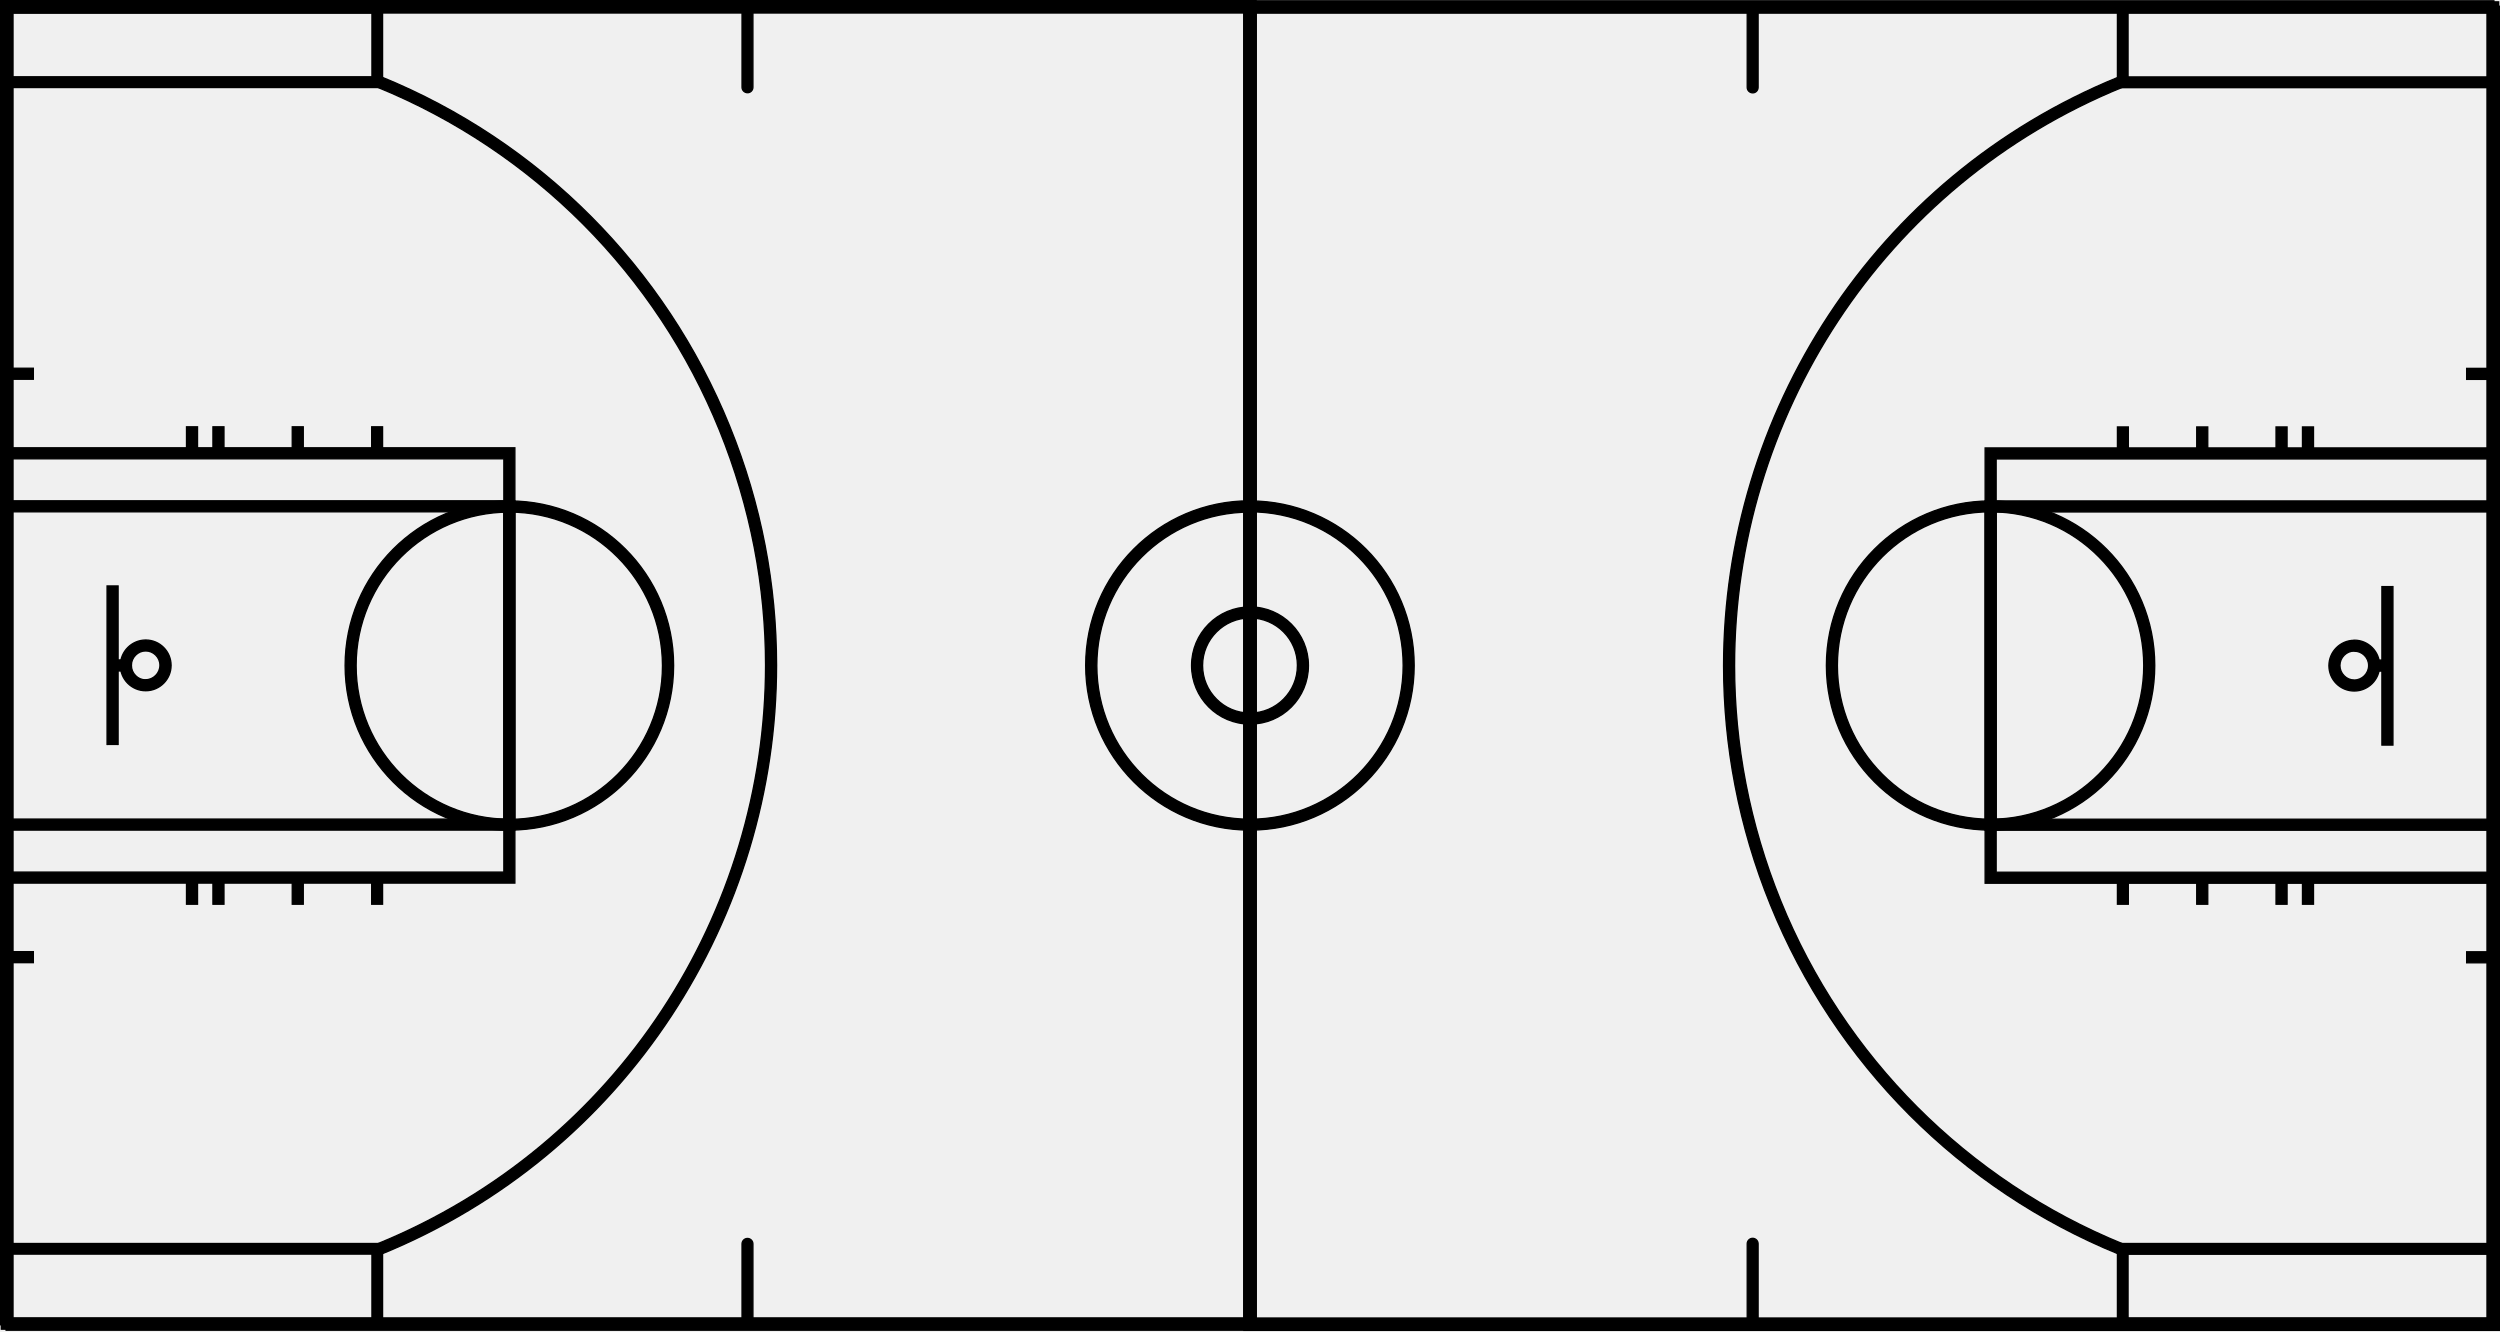
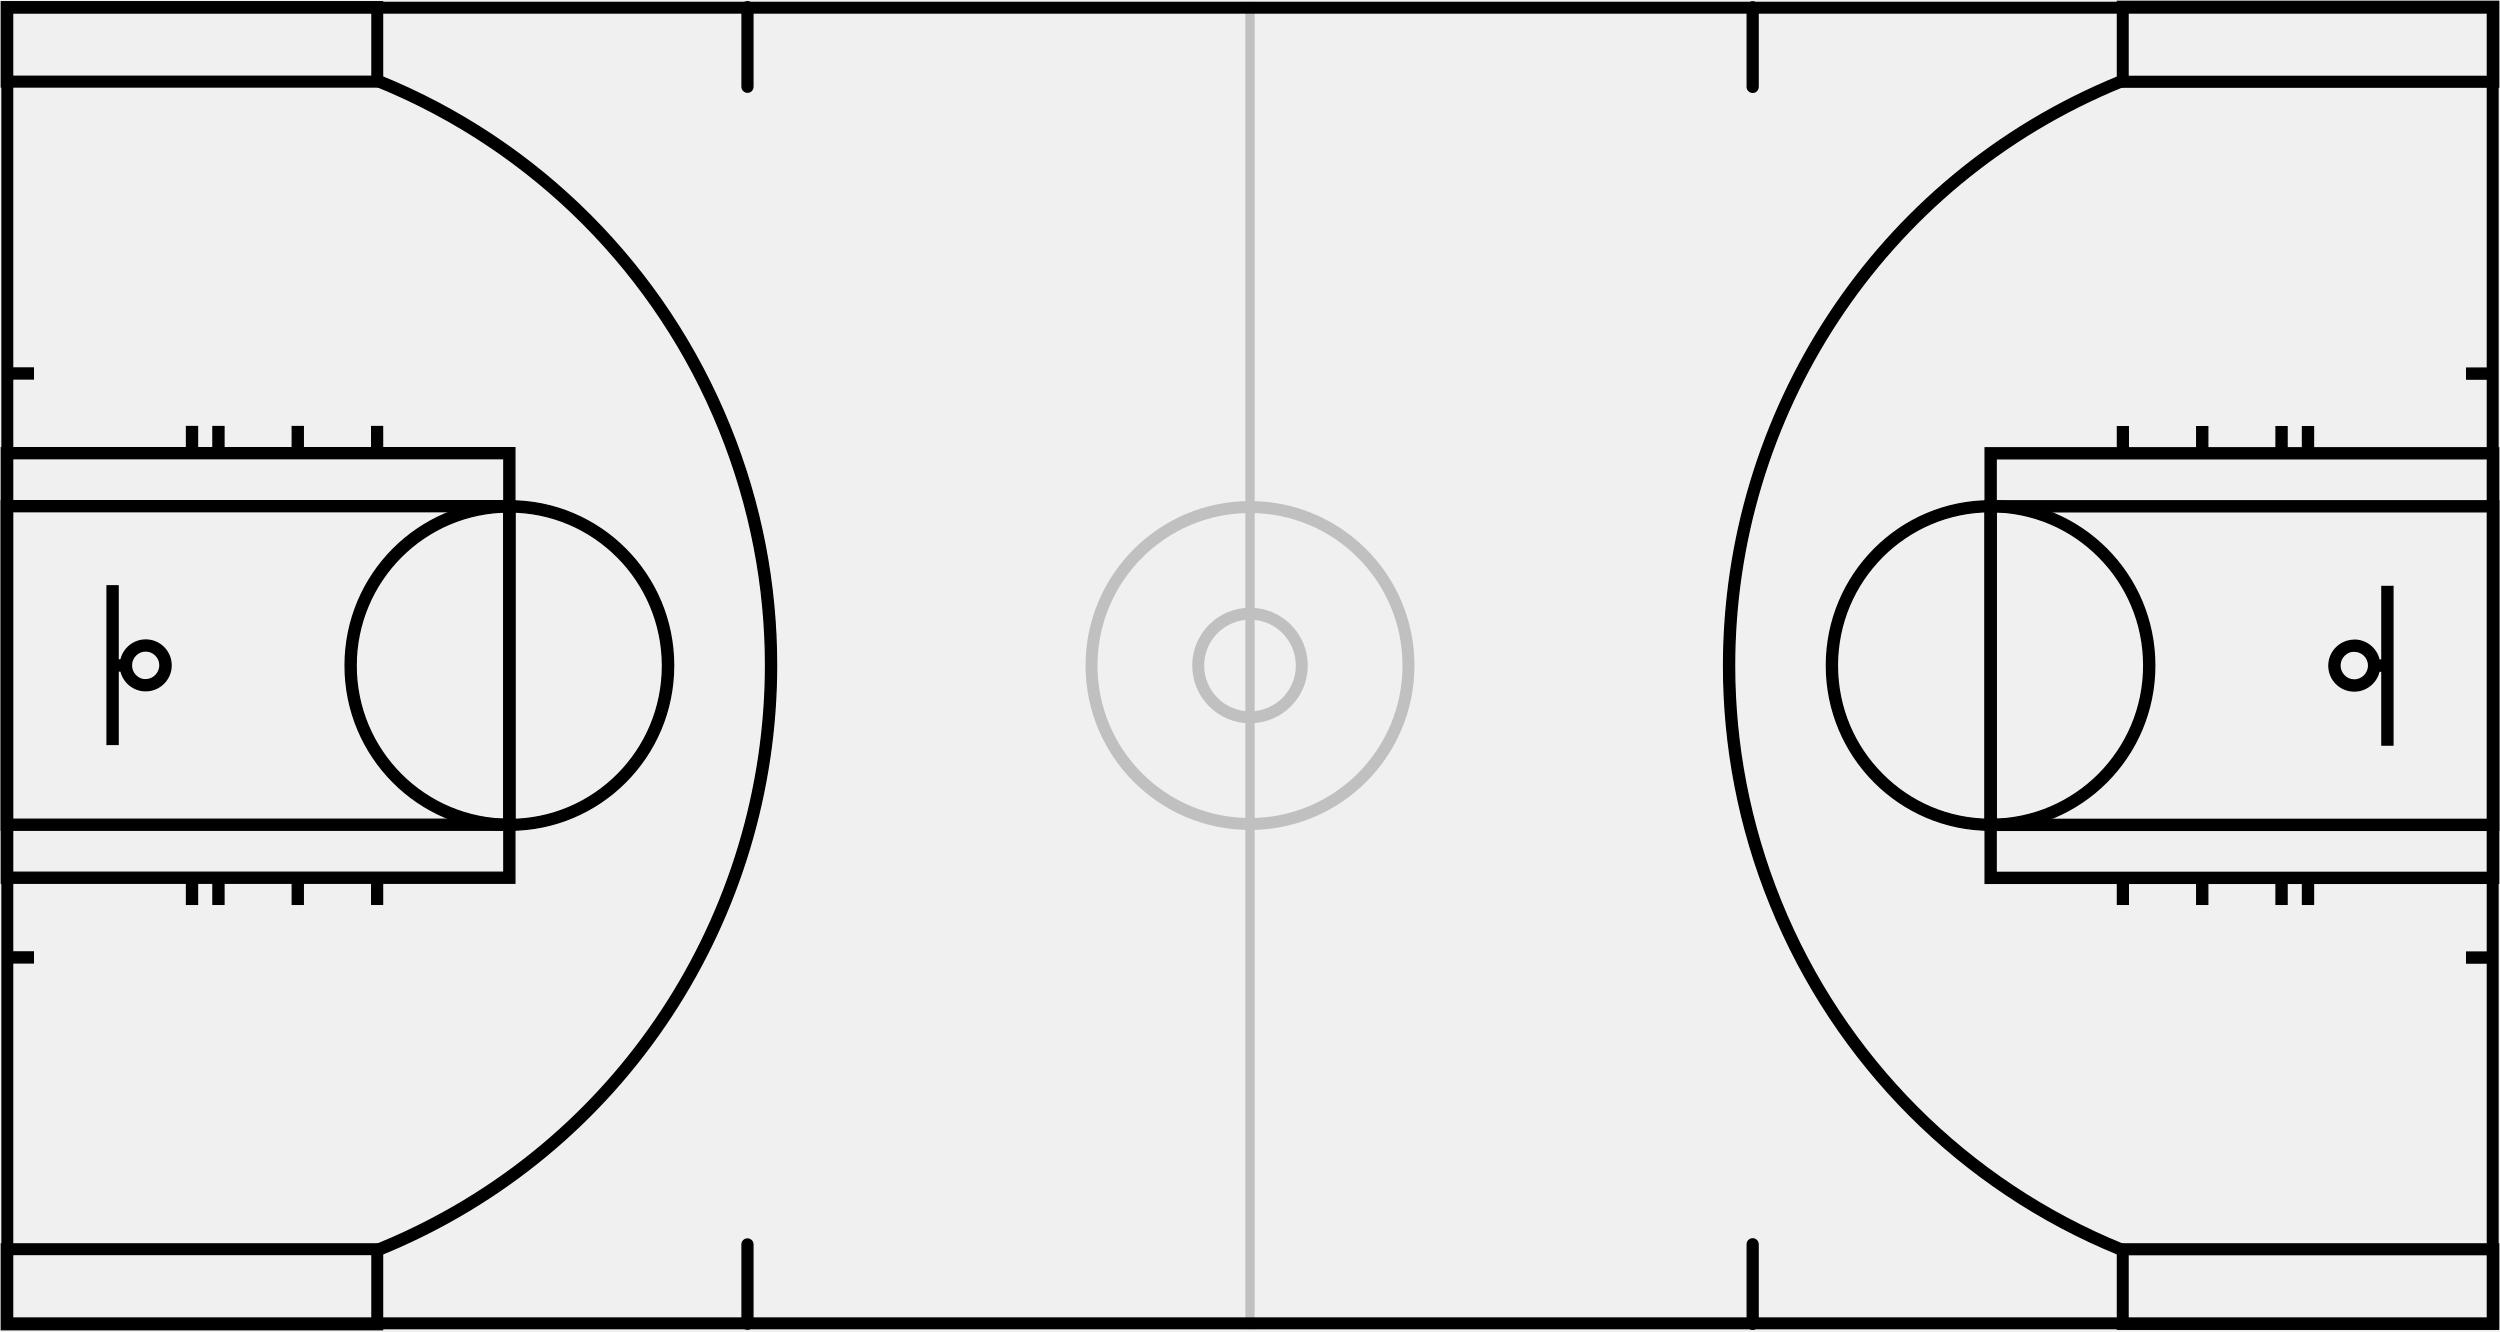
- <svg xmlns="http://www.w3.org/2000/svg" version="1.1" id="svg3109" x="0px" y="0px" width="1882px" height="1002px" viewBox="-299 -80.8 1882 1002" style="enable-background:new -299 -80.8 1882 1002;" xml:space="preserve">
+ <svg xmlns="http://www.w3.org/2000/svg" version="1.1" id="svg3109" x="0px" y="0px" width="1882px" height="1002px" viewBox="643 -81.1 1882 1002" style="enable-background:new 643 -81.1 1882 1002;" xml:space="preserve">
  <style type="text/css">
	.st0{display:none;fill:#FFFFFF;fill-opacity:0.6;}
- 	.st1{stroke:#000000;stroke-width:2;}
- 	.st2{stroke:#000000;stroke-miterlimit:10;}
+ 	.st1{stroke:#000000;stroke-miterlimit:10;}
+ 	.st2{opacity:0.2;}
+ 	.st3{fill:none;stroke:#000000;stroke-width:9;stroke-miterlimit:10;}
+ 	.st4{fill:none;stroke:#000000;stroke-width:7;stroke-miterlimit:10;}
</style>
-   <path id="rect3165" class="st0" d="M184,116.9h66c1.1,0,2,0.9,2,2v36c0,1.1-0.9,2-2,2h-66c-1.1,0-2-0.9-2-2v-36  C182,117.8,182.9,116.9,184,116.9z" />
+   <path id="rect3165" class="st0" d="M1470-45.3h66c1.1,0,2,0.9,2,2v36c0,1.1-0.9,2-2,2h-66c-1.1,0-2-0.9-2-2v-36  C1468-44.4,1468.9-45.3,1470-45.3z" />
  <g id="layer1" transform="translate(0,-64)">
</g>
  <g>
-     <polygon class="st1" points="1573.7,-75.6 1573.7,911.9 646.2,911.9 646.2,-71.4 1577.9,-71.4 1577.9,-79.7 637.9,-79.7    637.9,920.2 1582,920.2 1582,-75.6 1573.7,-75.6  " />
-     <polygon class="st2" points="1578,-75.4 1573.9,-75.4 1573.9,-22.9 1303,-22.9 1303,-71.3 1578,-71.3 1578,-75.4 1573.9,-75.4    1578,-75.4 1578,-79.4 1295,-79.4 1295,-14.8 1582,-14.8 1582,-79.4 1578,-79.4  " />
-     <polygon class="st2" points="1578,859.3 1574,859.3 1574,911.5 1303,911.5 1303,863.4 1578,863.4 1578,859.3 1574,859.3    1578,859.3 1578,855.3 1295,855.3 1295,919.5 1582,919.5 1582,855.3 1578,855.3  " />
-     <path class="st2" d="M1295.9-22.8c-185.2,75.5-297.4,254.4-297.4,443.2c0,60,11.3,121,35.3,180c48.5,119.5,143,214.3,262.2,262.9   l3.1-7.7c-117.1-47.8-210-140.9-257.6-258.3c-23.5-58-34.7-118-34.7-176.9C1006.7,234.9,1117,59,1299-15.2L1295.9-22.8L1295.9-22.8   z" />
-     <polygon class="st2" points="1577.9,260.5 1577.9,256.4 1195.4,256.4 1195.4,584.1 1582,584.1 1582,256.4 1577.9,256.4    1577.9,260.5 1573.7,260.5 1573.7,575.8 1203.7,575.8 1203.7,264.7 1577.9,264.7 1577.9,260.5 1573.7,260.5  " />
-     <polygon class="st2" points="1577.9,300.4 1577.9,296.3 1195.4,296.3 1195.4,544.2 1582,544.2 1582,296.3 1577.9,296.3    1577.9,300.4 1573.7,300.4 1573.7,535.9 1203.7,535.9 1203.7,304.6 1577.9,304.6 1577.9,300.4 1573.7,300.4  " />
-     <path class="st2" d="M1199.5,300.4v-4.1c-68.3,0-123.6,55.5-123.6,123.9c0,68.4,55.3,123.9,123.6,123.9   c68.3,0,123.6-55.5,123.6-123.9c0-68.4-55.3-123.9-123.6-123.9V300.4v4.1c31.9,0,60.7,12.9,81.5,33.9   c20.9,20.9,33.8,49.8,33.8,81.8c0,32-12.9,60.8-33.8,81.8c-20.9,20.9-49.7,33.9-81.5,33.9c-31.9,0-60.7-12.9-81.5-33.9   c-20.9-20.9-33.8-49.8-33.8-81.8c0-32,12.9-60.8,33.8-81.8c20.9-20.9,49.7-33.9,81.5-33.9V300.4z" />
-     <path class="st2" d="M642,300.4v4.1c31.9,0,60.7,12.9,81.5,33.9c20.9,20.9,33.8,49.8,33.8,81.8c0,32-12.9,60.8-33.8,81.8   c-20.9,20.9-49.7,33.9-81.5,33.9v4.1h4.1V420.2V300.4H642v4.1V300.4h-4.1v119.8v123.9h4.1c68.3,0,123.6-55.5,123.6-123.9   c0-68.4-55.3-123.9-123.6-123.9h-4.1v4.1H642z" />
-     <path class="st2" d="M642,380.3l0,4.1c19.7,0,35.7,16,35.7,35.8l0,0.1l4.1-0.1l-4.1,0c0,19.8-16,35.8-35.7,35.8l0,4.1h4.1v-39.9   v-39.9H642l0,4.1L642,380.3h-4.1v39.9v44.1l4.2,0c24.3,0,43.9-19.7,43.9-44.1v0l0,0l-3.3,0h3.3l0,0l-3.3,0h3.3v0   c0-24.3-19.7-44.1-43.9-44.1l-4.2,0v4.2H642z" />
-     <polyline class="st2" points="1494.1,360.3 1494.1,480.1 1502.4,480.1 1502.4,360.3  " />
-     <polyline class="st2" points="1498.2,416.1 1488.3,416.1 1488.3,424.4 1498.2,424.4  " />
-     <path class="st2" d="M1473.3,405.3v-4.1c-10.5,0-19.1,8.6-19.1,19.1c0,10.6,8.5,19.1,19.1,19.1c10.5,0,19.1-8.6,19.1-19.1v0h-4.1   l4.1,0.3l0-0.3h-4.1l4.1,0.3l0-0.2v-0.2c0-10.5-8.5-19.1-19.1-19.1L1473.3,405.3l0,4.1c5.9,0,10.8,4.8,10.8,10.8l4.1,0l-4.1-0.3   l0,0.3v0c0,3-1.2,5.7-3.2,7.7c-2,2-4.6,3.2-7.6,3.2c-3,0-5.7-1.2-7.6-3.2c-2-2-3.2-4.7-3.2-7.7c0-3,1.2-5.7,3.2-7.7   c2-2,4.6-3.2,7.6-3.2V405.3z" />
-     <path class="st2" d="M1024.5-15v-59.9c0-2.3-1.9-4.1-4.1-4.1c-2.3,0-4.1,1.9-4.1,4.1V-15c0,2.3,1.9,4.1,4.1,4.1   C1022.6-10.8,1024.5-12.7,1024.5-15" />
-     <path class="st2" d="M1024.5,915.4v-59.9c0-2.3-1.9-4.1-4.1-4.1c-2.3,0-4.1,1.9-4.1,4.1v59.9c0,2.3,1.9,4.1,4.1,4.1   C1022.6,919.5,1024.5,917.7,1024.5,915.4" />
-     <polyline class="st2" points="1577.9,196.5 1557.9,196.5 1557.9,204.8 1577.9,204.8  " />
-     <polyline class="st2" points="1577.9,635.7 1557.9,635.7 1557.9,644 1577.9,644  " />
-     <polyline class="st2" points="1442.6,260.5 1442.6,240.6 1434.3,240.6 1434.3,260.5  " />
-     <polyline class="st2" points="1422.7,260.5 1422.7,240.6 1414.4,240.6 1414.4,260.5  " />
-     <polyline class="st2" points="1363,260.5 1363,240.6 1354.7,240.6 1354.7,260.5  " />
-     <polyline class="st2" points="1303.2,260.5 1303.2,240.6 1295,240.6 1295,260.5  " />
-     <polyline class="st2" points="1434.3,580 1434.3,599.9 1442.6,599.9 1442.6,580  " />
-     <polyline class="st2" points="1414.4,580 1414.4,599.9 1422.7,599.9 1422.7,580  " />
-     <polyline class="st2" points="1354.7,580 1354.7,599.9 1363,599.9 1363,580  " />
-     <polyline class="st2" points="1295,580 1295,599.9 1303.2,599.9 1303.2,580  " />
-     <polygon class="st1" points="-289.7,916 -289.7,-71.5 637.8,-71.5 637.8,911.8 -293.9,911.8 -293.9,920.1 646.1,920.1 646.1,-79.8    -298,-79.8 -298,916 -289.7,916  " />
-     <polygon class="st2" points="-294,915.8 -289.9,915.8 -289.9,863.3 -19,863.3 -19,911.7 -294,911.7 -294,915.8 -289.9,915.8    -294,915.8 -294,919.8 -11,919.8 -11,855.3 -298,855.3 -298,919.8 -294,919.8  " />
-     <polygon class="st2" points="-294,-18.9 -290,-18.9 -290,-71 -19,-71 -19,-23 -294,-23 -294,-18.9 -290,-18.9 -294,-18.9    -294,-14.9 -11,-14.9 -11,-79.1 -298,-79.1 -298,-14.9 -294,-14.9  " />
-     <path class="st2" d="M-11.9,863.3C173.3,787.7,285.6,608.8,285.6,420c0-60-11.3-121-35.3-180C201.8,120.5,107.3,25.7-11.9-22.9   l-3.1,7.7c117.1,47.8,210,140.9,257.6,258.3c23.5,58,34.7,118,34.7,176.9C277.3,605.6,167,781.4-15,855.6L-11.9,863.3L-11.9,863.3z   " />
-     <polygon class="st2" points="-293.9,579.9 -293.9,584 88.6,584 88.6,256.3 -298,256.3 -298,584 -293.9,584 -293.9,579.9    -289.7,579.9 -289.7,264.6 80.3,264.6 80.3,575.7 -293.9,575.7 -293.9,579.9 -289.7,579.9  " />
-     <polygon class="st2" points="-293.9,540 -293.9,544.1 88.6,544.1 88.6,296.2 -298,296.2 -298,544.1 -293.9,544.1 -293.9,540    -289.7,540 -289.7,304.5 80.3,304.5 80.3,535.8 -293.9,535.8 -293.9,540 -289.7,540  " />
-     <path class="st2" d="M84.5,540l0,4.1c68.3,0,123.6-55.5,123.6-123.9v0l0,0l0,0c0-68.4-55.3-123.9-123.6-123.9h0l-0.1,0   c-68.3,0-123.6,55.5-123.6,123.9v0l0,0.1c0,68.4,55.3,123.9,123.6,123.9h0.1h0L84.5,540v-4.1h-0.1h0   c-63.7,0-115.3-51.8-115.3-115.6l0,0v0c0-63.9,51.7-115.6,115.3-115.6l0,0h0c63.6,0,115.2,51.8,115.3,115.6l0,0l0,0.1   c0,63.9-51.6,115.6-115.3,115.6h0V540z" />
-     <path class="st2" d="M642,540v-4.1h0c-63.7,0-115.3-51.7-115.3-115.6l0,0l0,0l0,0c0-63.9,51.6-115.6,115.3-115.6h0.1v-4.1h-4.1   v119.8V540H642v-4.1V540h4.1V420.2V296.2h-4.2c-68.3,0-123.6,55.5-123.6,123.9l0,0.1v0c0,68.4,55.4,123.9,123.6,123.9l0,0h4.1V540   H642z" />
-     <path class="st2" d="M642,460.1V456c-9.9,0-18.8-4-25.2-10.5c-6.5-6.5-10.5-15.4-10.5-25.3c0-9.9,4-18.8,10.5-25.3   c6.5-6.5,15.4-10.5,25.2-10.5v-4.1h-4.1v39.9v39.9H642V456V460.1h4.1v-39.9v-44.1H642c-24.3,0-44,19.7-44,44.1   c0,24.3,19.7,44.1,44,44.1h4.1v-4.1H642z" />
-     <polyline class="st2" points="-210.1,480.1 -210.1,360.3 -218.4,360.3 -218.4,480.1  " />
-     <polyline class="st2" points="-214.2,424.3 -204.3,424.3 -204.3,416 -214.2,416  " />
-     <path class="st2" d="M-189.3,435.1l0,4.1c10.5,0,19.1-8.6,19.1-19.1h-2.9l2.9,0l0,0h-2.9l2.9,0l0,0l0,0c0-10.5-8.5-19.1-19.1-19.1   l0,4.1l0.1-4.1l-0.1,0c-10.5,0-19.1,8.6-19.1,19.1v0l0,0c0,10.5,8.5,19.1,19.1,19.1h0h0L-189.3,435.1V431h0h0c-3,0-5.7-1.2-7.6-3.2   c-2-2-3.2-4.7-3.2-7.7h-0.3l0.3,0v0h-0.3l0.3,0l0,0c0-3,1.2-5.7,3.2-7.7c2-2,4.6-3.2,7.6-3.2v-3.7l-0.1,3.7l0.1,0v-3.7l-0.1,3.7   l0,0l0,0c5.9,0,10.8,4.8,10.8,10.8l0,0l0,0c0,3-1.2,5.7-3.2,7.7c-2,2-4.6,3.2-7.6,3.2h0V435.1z" />
-     <path class="st2" d="M267.8,915.3v-59.7c0-2.3-1.9-4.1-4.1-4.1c-2.3,0-4.1,1.9-4.1,4.1v59.7c0,2.3,1.9,4.1,4.1,4.1   C265.9,919.4,267.8,917.6,267.8,915.3" />
-     <path class="st2" d="M267.8-15.1v-59.9c0-2.3-1.9-4.1-4.1-4.1c-2.3,0-4.1,1.9-4.1,4.1v59.9c0,2.3,1.9,4.1,4.1,4.1   C265.9-10.9,267.8-12.8,267.8-15.1" />
-     <polyline class="st2" points="-293.9,643.9 -273.9,643.9 -273.9,635.6 -293.9,635.6  " />
-     <polyline class="st2" points="-293.9,204.7 -273.9,204.7 -273.9,196.4 -293.9,196.4  " />
-     <polyline class="st2" points="-158.6,579.9 -158.6,599.9 -150.3,599.9 -150.3,579.9  " />
-     <polyline class="st2" points="-138.7,579.9 -138.7,599.9 -130.4,599.9 -130.4,579.9  " />
-     <polyline class="st2" points="-79,579.9 -79,599.9 -70.7,599.9 -70.7,579.9  " />
-     <polyline class="st2" points="-19.2,579.9 -19.2,599.9 -11,599.9 -11,579.9  " />
-     <polyline class="st2" points="-150.3,260.5 -150.3,240.5 -158.6,240.5 -158.6,260.5  " />
-     <polyline class="st2" points="-130.4,260.5 -130.4,240.5 -138.7,240.5 -138.7,260.5  " />
-     <polyline class="st2" points="-70.7,260.5 -70.7,240.5 -79,240.5 -79,260.5  " />
-     <polyline class="st2" points="-11,260.5 -11,240.5 -19.2,240.5 -19.2,260.5  " />
+     <polygon class="st1" points="2520,-76.1 2515.9,-76.1 2515.9,-23.6 2245,-23.6 2245,-72 2520,-72 2520,-76.1 2515.9,-76.1    2520,-76.1 2520,-80.1 2237,-80.1 2237,-15.5 2524,-15.5 2524,-80.1 2520,-80.1  " />
+     <polygon class="st1" points="2520,859.3 2516,859.3 2516,911.6 2245,911.6 2245,863.4 2520,863.4 2520,859.3 2516,859.3    2520,859.3 2520,855.3 2237,855.3 2237,919.6 2524,919.6 2524,855.3 2520,855.3  " />
+     <path class="st1" d="M2237.9-23.5c-185.2,75.6-297.4,254.6-297.4,443.6c0,60,11.3,121.1,35.3,180.1   c48.5,119.6,143,214.5,262.2,263.1l3.1-7.7c-117.1-47.8-210-141-257.6-258.5c-23.5-58-34.7-118.1-34.7-177   C1948.7,234.4,2059,58.4,2241-15.9L2237.9-23.5L2237.9-23.5z" />
+     <polygon class="st1" points="2519.9,260.1 2519.9,256 2137.4,256 2137.4,583.9 2524,583.9 2524,256 2519.9,256 2519.9,260.1    2515.7,260.1 2515.7,575.6 2145.7,575.6 2145.7,264.3 2519.9,264.3 2519.9,260.1 2515.7,260.1  " />
+     <polygon class="st1" points="2519.9,300 2519.9,295.9 2137.4,295.9 2137.4,544 2524,544 2524,295.9 2519.9,295.9 2519.9,300    2515.7,300 2515.7,535.7 2145.7,535.7 2145.7,304.2 2519.9,304.2 2519.9,300 2515.7,300  " />
+     <path class="st1" d="M2141.5,300v-4.1c-68.3,0-123.6,55.5-123.6,124s55.3,124,123.6,124s123.6-55.5,123.6-124s-55.3-124-123.6-124   V300v4.1c31.9,0,60.7,12.9,81.5,33.9c20.9,20.9,33.8,49.8,33.8,81.9s-12.9,60.8-33.8,81.9c-20.9,20.9-49.7,33.9-81.5,33.9   c-31.9,0-60.7-12.9-81.5-33.9c-20.9-20.9-33.8-49.8-33.8-81.9s12.9-60.8,33.8-81.9c20.9-20.9,49.7-33.9,81.5-33.9V300z" />
+     <polyline class="st1" points="2436.1,359.9 2436.1,479.8 2444.4,479.8 2444.4,359.9  " />
+     <polyline class="st1" points="2440.2,415.8 2430.3,415.8 2430.3,424.1 2440.2,424.1  " />
+     <path class="st1" d="M2415.3,405v-4.1c-10.5,0-19.1,8.6-19.1,19.1c0,10.6,8.5,19.1,19.1,19.1c10.5,0,19.1-8.6,19.1-19.1l0,0h-4.1   l4.1,0.3V420h-4.1l4.1,0.3v-0.2v-0.2c0-10.5-8.5-19.1-19.1-19.1V405v4.1c5.9,0,10.8,4.8,10.8,10.8h4.1l-4.1-0.3v0.3l0,0   c0,3-1.2,5.7-3.2,7.7c-2,2-4.6,3.2-7.6,3.2s-5.7-1.2-7.6-3.2c-2-2-3.2-4.7-3.2-7.7s1.2-5.7,3.2-7.7c2-2,4.6-3.2,7.6-3.2V405   L2415.3,405z" />
+     <path class="st1" d="M1966.5-15.7v-59.9c0-2.3-1.9-4.1-4.1-4.1c-2.3,0-4.1,1.9-4.1,4.1v59.9c0,2.3,1.9,4.1,4.1,4.1   C1964.6-11.5,1966.5-13.4,1966.5-15.7" />
+     <path class="st1" d="M1966.5,915.5v-59.9c0-2.3-1.9-4.1-4.1-4.1c-2.3,0-4.1,1.9-4.1,4.1v59.9c0,2.3,1.9,4.1,4.1,4.1   S1966.5,917.8,1966.5,915.5" />
+     <polyline class="st1" points="2519.9,196 2499.9,196 2499.9,204.3 2519.9,204.3  " />
+     <polyline class="st1" points="2519.9,635.6 2499.9,635.6 2499.9,643.9 2519.9,643.9  " />
+     <polyline class="st1" points="2384.6,260.1 2384.6,240.1 2376.3,240.1 2376.3,260.1  " />
+     <polyline class="st1" points="2364.7,260.1 2364.7,240.1 2356.4,240.1 2356.4,260.1  " />
+     <polyline class="st1" points="2305,260.1 2305,240.1 2296.7,240.1 2296.7,260.1  " />
+     <polyline class="st1" points="2245.2,260.1 2245.2,240.1 2237,240.1 2237,260.1  " />
+     <polyline class="st1" points="2376.3,579.8 2376.3,599.7 2384.6,599.7 2384.6,579.8  " />
+     <polyline class="st1" points="2356.4,579.8 2356.4,599.7 2364.7,599.7 2364.7,579.8  " />
+     <polyline class="st1" points="2296.7,579.8 2296.7,599.7 2305,599.7 2305,579.8  " />
+     <polyline class="st1" points="2237,579.8 2237,599.7 2245.2,599.7 2245.2,579.8  " />
+     <polygon class="st1" points="648,915.9 652.1,915.9 652.1,863.3 923,863.3 923,911.8 648,911.8 648,915.9 652.1,915.9 648,915.9    648,919.9 931,919.9 931,855.3 644,855.3 644,919.9 648,919.9  " />
+     <polygon class="st1" points="648,-19.6 652,-19.6 652,-71.7 923,-71.7 923,-23.7 648,-23.7 648,-19.6 652,-19.6 648,-19.6    648,-15.6 931,-15.6 931,-79.8 644,-79.8 644,-15.6 648,-15.6  " />
+     <path class="st1" d="M930.1,863.3c185.2-75.7,297.5-254.7,297.5-443.7c0-60-11.3-121.1-35.3-180.1   c-48.5-119.6-143-214.5-262.2-263.1l-3.1,7.7c117.1,47.8,210,141,257.6,258.5c23.5,58,34.7,118.1,34.7,177   c0,185.7-110.3,361.7-292.3,435.9L930.1,863.3L930.1,863.3z" />
+     <polygon class="st1" points="648.1,579.7 648.1,583.8 1030.6,583.8 1030.6,255.9 644,255.9 644,583.8 648.1,583.8 648.1,579.7    652.3,579.7 652.3,264.2 1022.3,264.2 1022.3,575.5 648.1,575.5 648.1,579.7 652.3,579.7  " />
+     <polygon class="st1" points="648.1,539.8 648.1,543.9 1030.6,543.9 1030.6,295.8 644,295.8 644,543.9 648.1,543.9 648.1,539.8    652.3,539.8 652.3,304.1 1022.3,304.1 1022.3,535.6 648.1,535.6 648.1,539.8 652.3,539.8  " />
+     <path class="st1" d="M1026.5,539.8v4.1c68.3,0,123.6-55.5,123.6-124l0,0l0,0l0,0c0-68.5-55.3-124-123.6-124l0,0h-0.1   c-68.3,0-123.6,55.5-123.6,124l0,0v0.1c0,68.5,55.3,124,123.6,124h0.1l0,0V539.8v-4.1h-0.1l0,0c-63.7,0-115.3-51.8-115.3-115.7l0,0   l0,0c0-64,51.7-115.7,115.3-115.7l0,0l0,0c63.6,0,115.2,51.8,115.3,115.7l0,0v0.1c0,64-51.6,115.7-115.3,115.7l0,0L1026.5,539.8   L1026.5,539.8z" />
+     <polyline class="st1" points="731.9,479.8 731.9,359.9 723.6,359.9 723.6,479.8  " />
+     <polyline class="st1" points="727.8,424 737.7,424 737.7,415.7 727.8,415.7  " />
+     <path class="st1" d="M752.7,434.8v4.1c10.5,0,19.1-8.6,19.1-19.1h-2.9h2.9l0,0h-2.9h2.9l0,0l0,0c0-10.5-8.5-19.1-19.1-19.1v4.1   l0.1-4.1h-0.1c-10.5,0-19.1,8.6-19.1,19.1l0,0l0,0c0,10.5,8.5,19.1,19.1,19.1l0,0l0,0V434.8v-4.1l0,0l0,0c-3,0-5.7-1.2-7.6-3.2   c-2-2-3.2-4.7-3.2-7.7h-0.3h0.3l0,0h-0.3h0.3l0,0c0-3,1.2-5.7,3.2-7.7c2-2,4.6-3.2,7.6-3.2v-3.7l-0.1,3.7h0.1v-3.7l-0.1,3.7l0,0   l0,0c5.9,0,10.8,4.8,10.8,10.8l0,0l0,0c0,3-1.2,5.7-3.2,7.7c-2,2-4.6,3.2-7.6,3.2l0,0v4.2L752.7,434.8L752.7,434.8z" />
+     <path class="st1" d="M1209.8,915.4v-59.7c0-2.3-1.9-4.1-4.1-4.1c-2.3,0-4.1,1.9-4.1,4.1v59.7c0,2.3,1.9,4.1,4.1,4.1   C1207.9,919.5,1209.8,917.7,1209.8,915.4" />
+     <path class="st1" d="M1209.8-15.8v-59.9c0-2.3-1.9-4.1-4.1-4.1c-2.3,0-4.1,1.9-4.1,4.1v59.9c0,2.3,1.9,4.1,4.1,4.1   C1207.9-11.6,1209.8-13.5,1209.8-15.8" />
+     <polyline class="st1" points="648.1,643.8 668.1,643.8 668.1,635.5 648.1,635.5  " />
+     <polyline class="st1" points="648.1,204.2 668.1,204.2 668.1,195.9 648.1,195.9  " />
+     <polyline class="st1" points="783.4,579.7 783.4,599.7 791.7,599.7 791.7,579.7  " />
+     <polyline class="st1" points="803.3,579.7 803.3,599.7 811.6,599.7 811.6,579.7  " />
+     <polyline class="st1" points="863,579.7 863,599.7 871.3,599.7 871.3,579.7  " />
+     <polyline class="st1" points="922.8,579.7 922.8,599.7 931,599.7 931,579.7  " />
+     <polyline class="st1" points="791.7,260.1 791.7,240 783.4,240 783.4,260.1  " />
+     <polyline class="st1" points="811.6,260.1 811.6,240 803.3,240 803.3,260.1  " />
+     <polyline class="st1" points="871.3,260.1 871.3,240 863,240 863,260.1  " />
+     <polyline class="st1" points="931,260.1 931,240 922.8,240 922.8,260.1  " />
+     <g>
+       <path d="M2515-70.8v981.4H653V-70.8H2515 M2524-79.8H644v999.4h1880V-79.8L2524-79.8z" />
+     </g>
+   </g>
+   <g class="st2">
+     <g>
+       <g>
+         <circle class="st3" cx="1584" cy="419.9" r="119.3" />
+       </g>
+     </g>
+     <g>
+       <g>
+         <circle class="st3" cx="1584" cy="419.9" r="39" />
+       </g>
+     </g>
+     <g>
+       <g>
+         <g>
+           <line class="st4" x1="1584" y1="-79.7" x2="1584" y2="919.5" />
+         </g>
+       </g>
+     </g>
  </g>
</svg>
